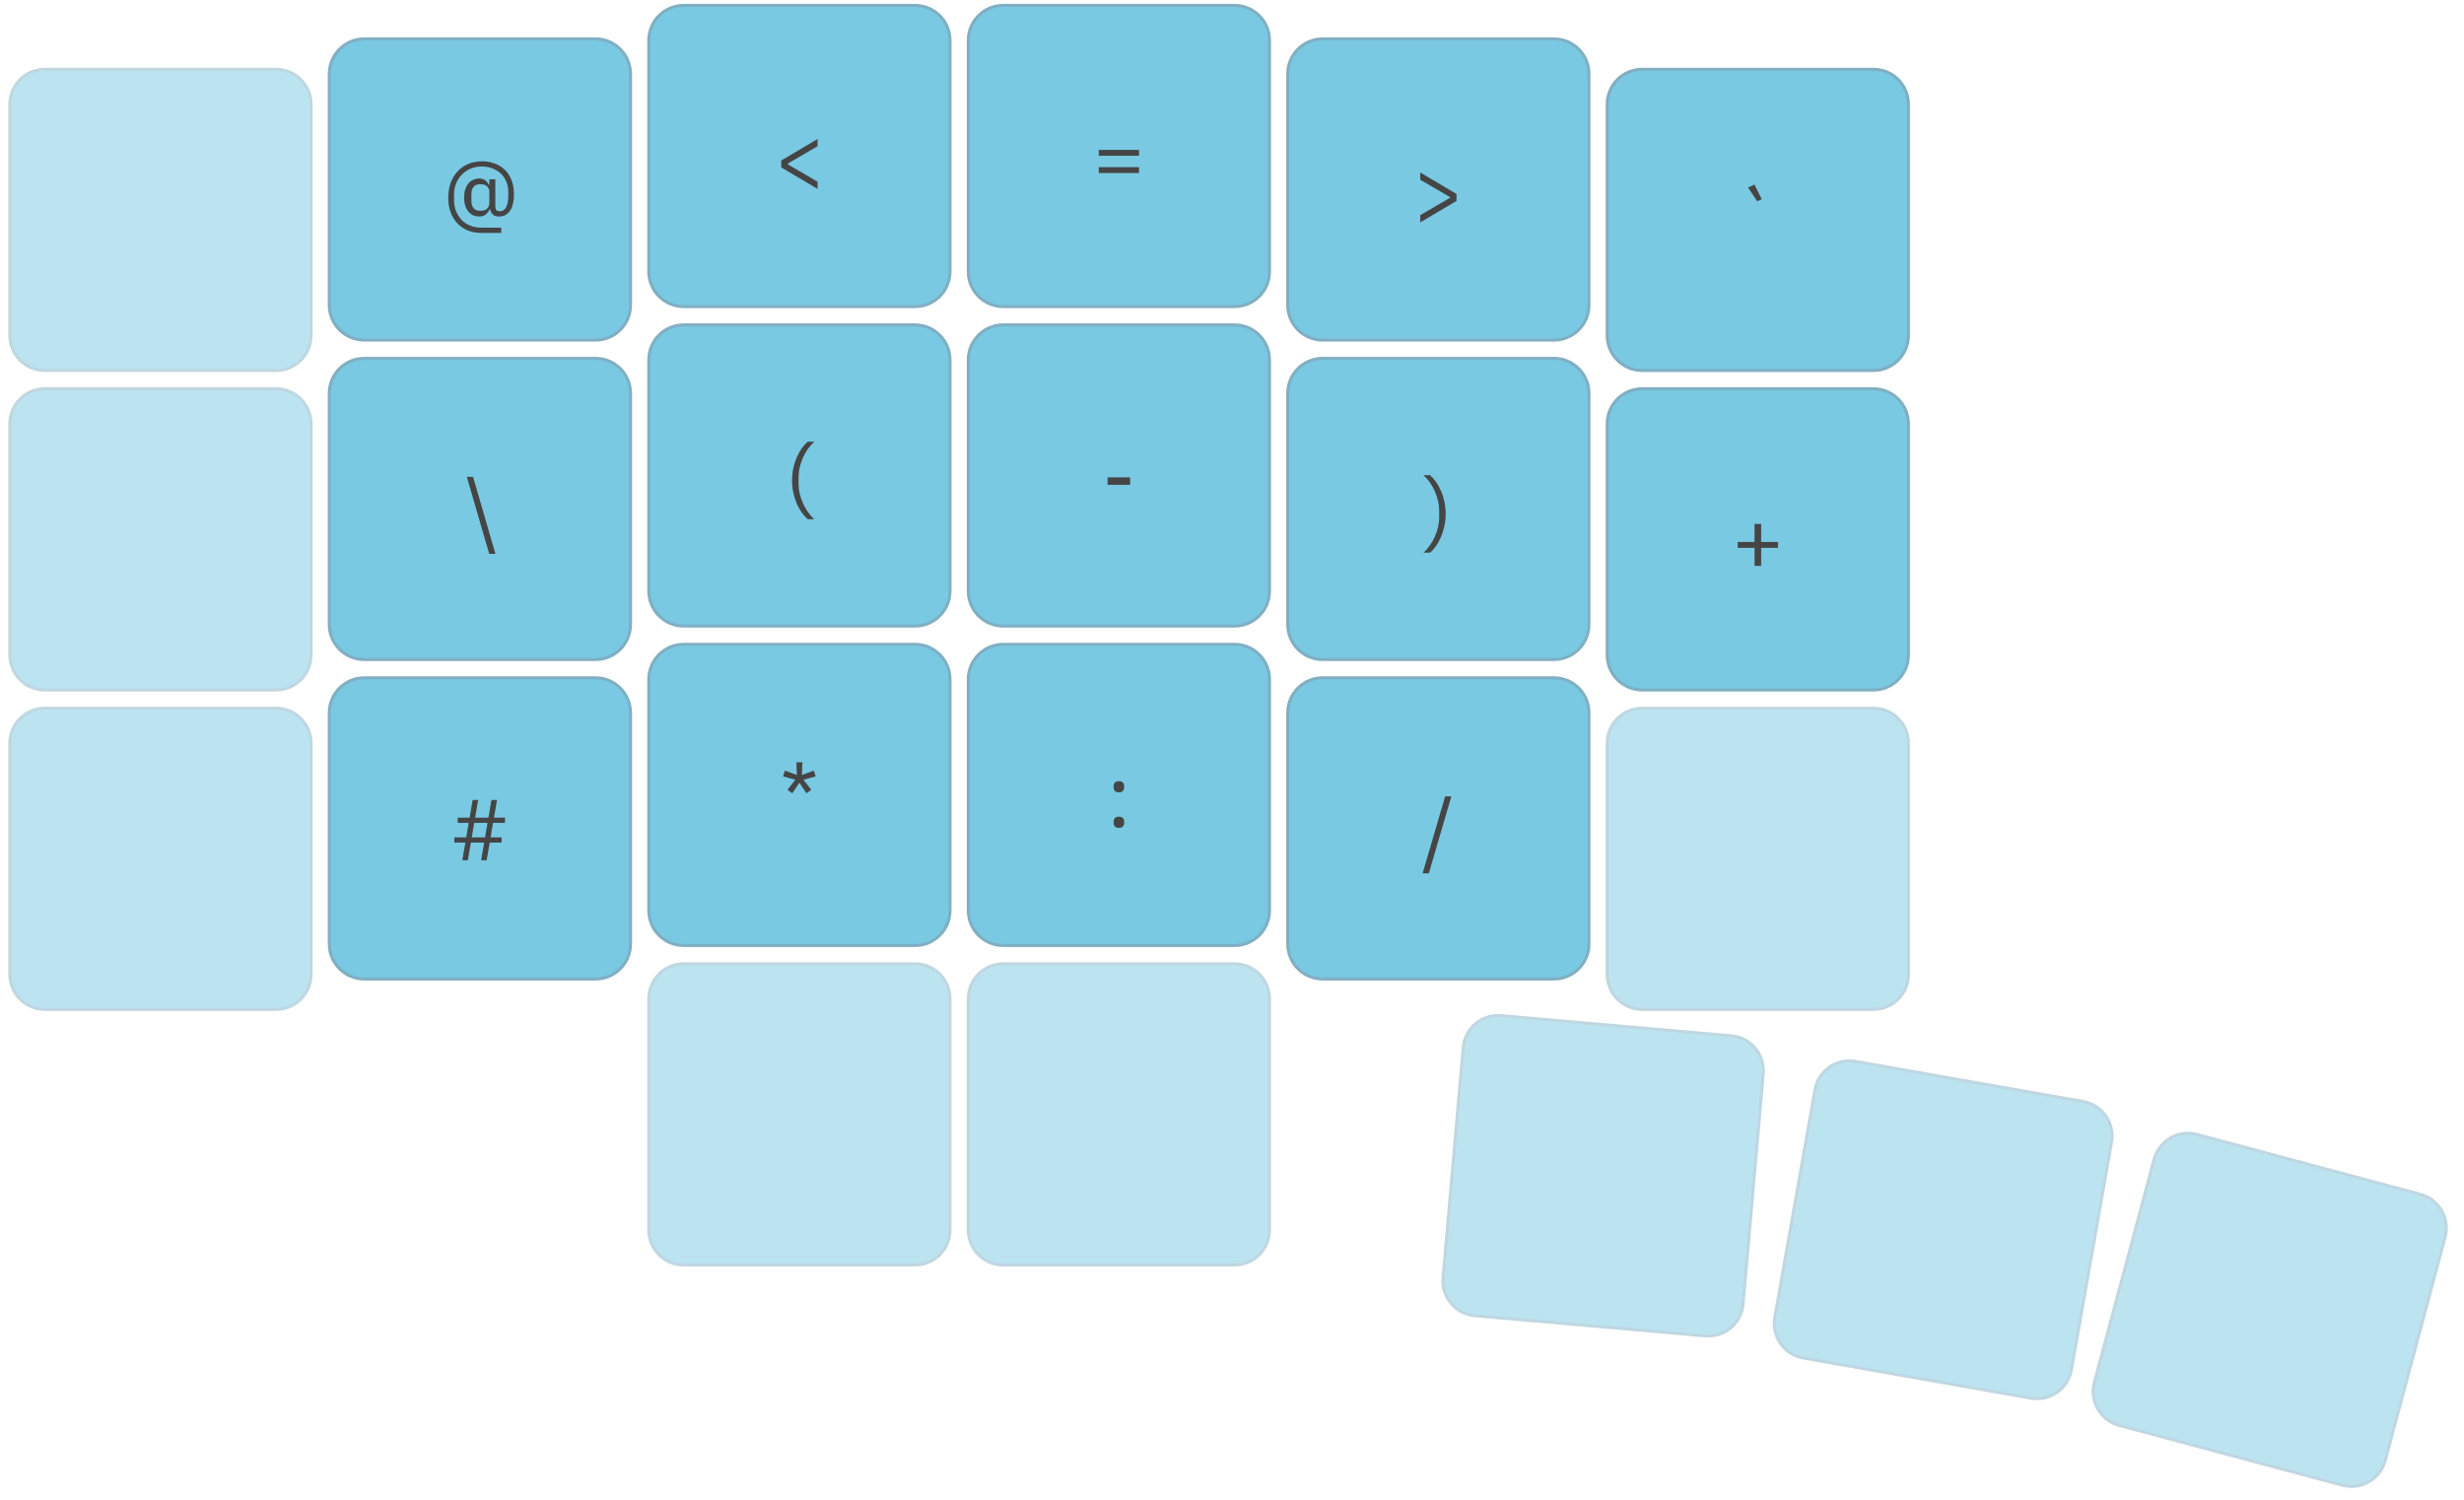
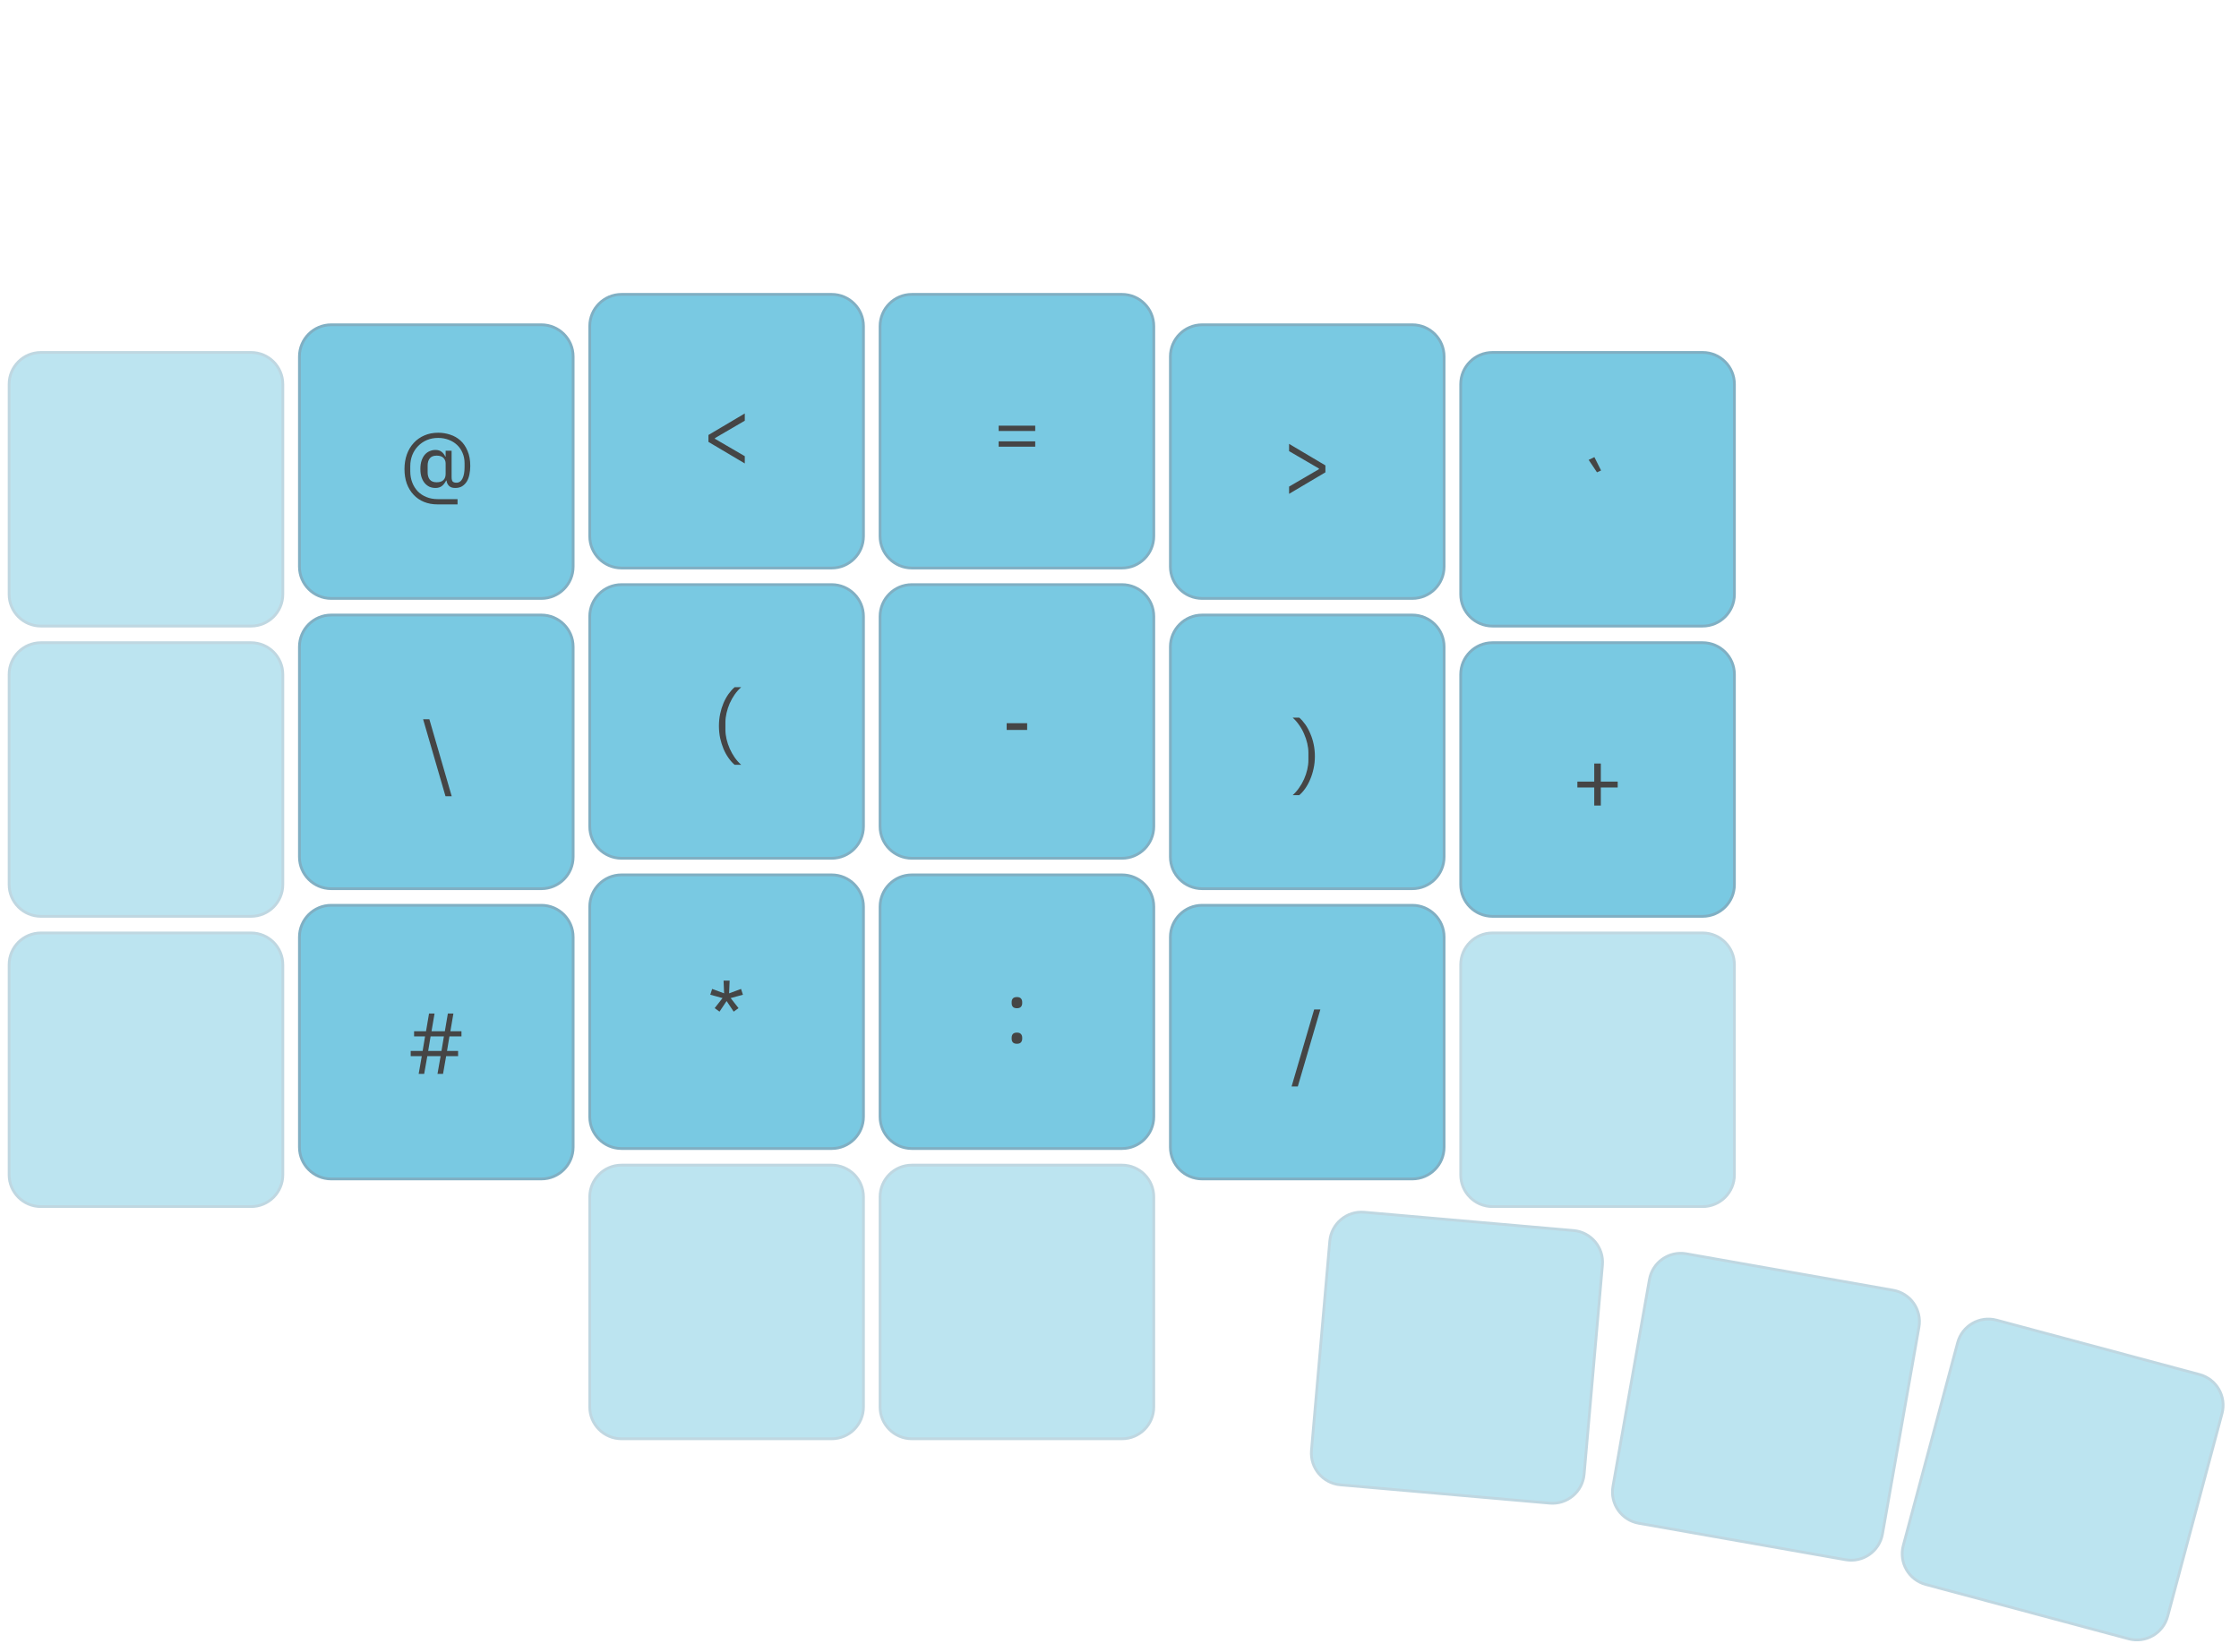
- <svg xmlns="http://www.w3.org/2000/svg" width="913.052" height="555.746" viewBox="2121.918 1162.56 913.052 555.746" fill="none" data-reference-sha256="37f27ad053f2e3fd57255f6971f43806a923d85d6c9f46af301f955c9733251b" data-model="mini" data-layer="symbols" data-side="left" data-locale="en" data-key-canvas-width="8.18">
+ <svg xmlns="http://www.w3.org/2000/svg" width="913.052" height="673.486" viewBox="2121.834 1044.485 913.052 673.486" fill="none" data-reference-sha256="37f27ad053f2e3fd57255f6971f43806a923d85d6c9f46af301f955c9733251b" data-model="mini" data-layer="symbols" data-side="left" data-locale="en" data-key-canvas-width="8.18" data-key-grid-pitch="118.39" data-key-grid-normalized="true" data-shared-key-canvas="true">
  <defs>
    <linearGradient id="paint0_linear_179_7675" x1="328" y1="611.5" x2="1883" y2="611.5" gradientUnits="userSpaceOnUse">
      <stop />
      <stop offset="1" stop-color="#666666" stop-opacity="0" />
    </linearGradient>
    <linearGradient id="paint1_linear_179_7675" x1="328" y1="1164.5" x2="1883" y2="1164.5" gradientUnits="userSpaceOnUse">
      <stop />
      <stop offset="1" stop-color="#666666" stop-opacity="0" />
    </linearGradient>
    <linearGradient id="paint2_linear_179_7675" x1="328" y1="1717.5" x2="1883" y2="1717.5" gradientUnits="userSpaceOnUse">
      <stop />
      <stop offset="1" stop-color="#666666" stop-opacity="0" />
    </linearGradient>
    <linearGradient id="paint3_linear_179_7675" x1="328" y1="2270.5" x2="1883" y2="2270.5" gradientUnits="userSpaceOnUse">
      <stop />
      <stop offset="1" stop-color="#666666" stop-opacity="0" />
    </linearGradient>
  </defs>
-   <rect opacity="0.5" x="2125.56" y="1188.24" width="111.62" height="111.62" rx="12.966" fill="#79C9E2" stroke="#80AFC3" stroke-width="1.127" />
-   <rect opacity="0.5" x="2125.56" y="1306.63" width="111.62" height="111.62" rx="12.966" fill="#79C9E2" stroke="#80AFC3" stroke-width="1.127" />
-   <rect opacity="0.5" x="2125.56" y="1425.01" width="111.62" height="111.62" rx="12.966" fill="#79C9E2" stroke="#80AFC3" stroke-width="1.127" />
-   <rect x="2717.48" y="1188.24" width="111.62" height="111.62" rx="12.966" fill="#79C9E2" stroke="#80AFC3" stroke-width="1.127" />
+   <rect opacity="0.5" x="2125.55" y="1188.24" width="111.62" height="111.62" rx="12.966" fill="#79C9E2" stroke="#80AFC3" stroke-width="1.127" />
+   <rect opacity="0.5" x="2125.55" y="1306.63" width="111.62" height="111.62" rx="12.966" fill="#79C9E2" stroke="#80AFC3" stroke-width="1.127" />
+   <rect opacity="0.5" x="2125.55" y="1425.02" width="111.62" height="111.62" rx="12.966" fill="#79C9E2" stroke="#80AFC3" stroke-width="1.127" />
+   <rect x="2717.5" y="1188.24" width="111.62" height="111.62" rx="12.966" fill="#79C9E2" stroke="#80AFC3" stroke-width="1.127" />
  <path d="M2769.68 1232.06L2772.02 1230.94L2774.74 1236.38L2773.08 1237.14L2769.68 1232.06Z" fill="#454545" />
-   <rect x="2717.48" y="1306.63" width="111.62" height="111.62" rx="12.966" fill="#79C9E2" stroke="#80AFC3" stroke-width="1.127" />
-   <path d="M2772.08 1372.27V1365.58H2765.84V1363.4H2772.08V1356.71H2774.52V1363.4H2780.76V1365.58H2774.52V1372.27H2772.08Z" fill="#454545" />
-   <rect opacity="0.5" x="2717.48" y="1425.01" width="111.62" height="111.62" rx="12.966" fill="#79C9E2" stroke="#80AFC3" stroke-width="1.127" />
-   <rect x="2243.94" y="1176.97" width="111.62" height="111.62" rx="12.966" fill="#79C9E2" stroke="#80AFC3" stroke-width="1.127" />
+   <rect x="2717.5" y="1306.63" width="111.62" height="111.62" rx="12.966" fill="#79C9E2" stroke="#80AFC3" stroke-width="1.127" />
+   <path d="M2772.08 1372.27V1365.58H2765.84V1363.4H2772.08V1356.71H2774.52V1363.4H2780.76V1365.58H2774.52V1372.27H2772.08Z" fill="#454545" transform="matrix(1.101713 0 0 1.101713 -282.0797 -138.7859) " data-standard-legend-size="true" />
+   <rect opacity="0.5" x="2717.5" y="1425.02" width="111.62" height="111.62" rx="12.966" fill="#79C9E2" stroke="#80AFC3" stroke-width="1.127" />
+   <rect x="2243.94" y="1176.96" width="111.62" height="111.62" rx="12.966" fill="#79C9E2" stroke="#80AFC3" stroke-width="1.127" />
  <rect x="2243.94" y="1295.35" width="111.62" height="111.62" rx="12.966" fill="#79C9E2" stroke="#80AFC3" stroke-width="1.127" />
-   <path d="M2303.2 1367.81L2294.91 1339.29H2297.22L2305.5 1367.81H2303.2Z" fill="#454545" />
+   <path d="M2303.2 1367.81L2294.91 1339.29H2297.22L2305.5 1367.81H2303.2Z" fill="#454545" transform="matrix(1.101523 0 0 1.101523 -233.5232 -137.4161) " data-standard-legend-size="true" />
  <rect x="2243.94" y="1413.74" width="111.62" height="111.62" rx="12.966" fill="#79C9E2" stroke="#80AFC3" stroke-width="1.127" />
-   <path d="M2301.34 1474.8H2296.42L2295.26 1481.36H2293.22L2294.37 1474.8H2290.27V1472.88H2294.69L2295.58 1467.5H2291.52V1465.58H2295.94L2297.06 1459.02H2299.1L2297.98 1465.58H2302.91L2304.03 1459.02H2306.08L2304.96 1465.58H2309.06V1467.5H2304.61L2303.71 1472.88H2307.81V1474.8H2303.39L2302.24 1481.36H2300.19L2301.34 1474.8ZM2301.66 1472.88L2302.56 1467.5H2297.63L2296.74 1472.88H2301.66Z" fill="#454545" />
-   <rect x="2599.1" y="1176.97" width="111.62" height="111.62" rx="12.966" fill="#79C9E2" stroke="#80AFC3" stroke-width="1.127" />
-   <path d="M2648.2 1242.29L2659.24 1235.85V1235.6L2648.2 1229.17V1226.48L2661.64 1234.45V1237.01L2648.2 1244.97V1242.29Z" fill="#454545" />
-   <rect x="2599.1" y="1295.35" width="111.62" height="111.62" rx="12.966" fill="#79C9E2" stroke="#80AFC3" stroke-width="1.127" />
-   <path d="M2657.62 1352.99C2657.62 1354.55 2657.46 1356.05 2657.14 1357.5C2656.84 1358.93 2656.42 1360.27 2655.89 1361.5C2655.38 1362.74 2654.77 1363.86 2654.07 1364.86C2653.36 1365.87 2652.62 1366.7 2651.83 1367.36H2649.39C2650.27 1366.59 2651.06 1365.69 2651.76 1364.67C2652.49 1363.65 2653.11 1362.56 2653.62 1361.41C2654.13 1360.25 2654.52 1359.08 2654.8 1357.89C2655.08 1356.69 2655.22 1355.53 2655.22 1354.4V1351.65C2655.22 1350.54 2655.08 1349.39 2654.8 1348.19C2654.52 1347 2654.13 1345.82 2653.62 1344.67C2653.13 1343.52 2652.52 1342.43 2651.79 1341.41C2651.09 1340.38 2650.29 1339.47 2649.39 1338.65H2651.83C2652.64 1339.36 2653.39 1340.21 2654.1 1341.21C2654.8 1342.22 2655.41 1343.34 2655.92 1344.57C2656.46 1345.79 2656.87 1347.11 2657.17 1348.54C2657.47 1349.97 2657.62 1351.45 2657.62 1352.99Z" fill="#454545" />
-   <rect x="2599.1" y="1413.74" width="111.62" height="111.62" rx="12.966" fill="#79C9E2" stroke="#80AFC3" stroke-width="1.127" />
-   <path d="M2649.08 1486.19L2657.43 1457.68H2659.73L2651.38 1486.19H2649.08Z" fill="#454545" />
-   <rect x="2362.33" y="1164.56" width="111.62" height="111.62" rx="12.966" fill="#79C9E2" stroke="#80AFC3" stroke-width="1.127" />
-   <path d="M2411.42 1224.6V1222.04L2424.86 1214.08V1216.76L2413.82 1223.2V1223.45L2424.86 1229.88V1232.57L2411.42 1224.6Z" fill="#454545" />
-   <path d="M2307.66 1248.87H2300.24C2298.41 1248.87 2296.73 1248.56 2295.22 1247.94C2293.72 1247.33 2292.44 1246.44 2291.38 1245.29C2290.31 1244.16 2289.48 1242.79 2288.88 1241.19C2288.3 1239.57 2288.02 1237.77 2288.02 1235.78C2288.02 1233.8 2288.32 1231.99 2288.91 1230.34C2289.51 1228.7 2290.35 1227.29 2291.44 1226.12C2292.53 1224.93 2293.84 1224 2295.38 1223.34C2296.91 1222.67 2298.63 1222.34 2300.53 1222.34C2302.02 1222.34 2303.48 1222.58 2304.91 1223.05C2306.34 1223.5 2307.6 1224.21 2308.69 1225.19C2309.8 1226.17 2310.68 1227.45 2311.34 1229.03C2312.03 1230.59 2312.37 1232.47 2312.37 1234.66C2312.37 1235.77 2312.26 1236.82 2312.05 1237.8C2311.86 1238.78 2311.54 1239.65 2311.09 1240.39C2310.64 1241.12 2310.06 1241.7 2309.36 1242.15C2308.66 1242.58 2307.8 1242.79 2306.8 1242.79C2305.78 1242.79 2305.01 1242.54 2304.5 1242.02C2303.98 1241.51 2303.68 1240.85 2303.57 1240.04H2303.44C2303.01 1240.89 2302.49 1241.57 2301.87 1242.06C2301.25 1242.55 2300.45 1242.79 2299.47 1242.79C2298.73 1242.79 2298.01 1242.65 2297.33 1242.38C2296.67 1242.08 2296.08 1241.64 2295.57 1241.06C2295.06 1240.49 2294.65 1239.76 2294.35 1238.89C2294.05 1237.99 2293.9 1236.95 2293.9 1235.75C2293.9 1234.56 2294.05 1233.52 2294.35 1232.65C2294.65 1231.75 2295.06 1231.02 2295.57 1230.44C2296.08 1229.86 2296.67 1229.44 2297.33 1229.16C2298.01 1228.86 2298.73 1228.71 2299.47 1228.71C2300.45 1228.71 2301.23 1228.96 2301.81 1229.45C2302.38 1229.92 2302.82 1230.49 2303.12 1231.18H2303.25V1229H2305.46V1238.73C2305.46 1239.56 2305.6 1240.13 2305.87 1240.42C2306.17 1240.7 2306.62 1240.84 2307.22 1240.84C2308.22 1240.84 2308.98 1240.33 2309.49 1239.3C2310 1238.28 2310.26 1236.87 2310.26 1235.08V1233.61C2310.26 1232.2 2310 1230.92 2309.49 1229.77C2309 1228.62 2308.32 1227.63 2307.44 1226.82C2306.57 1226.01 2305.53 1225.38 2304.34 1224.94C2303.14 1224.49 2301.86 1224.26 2300.5 1224.26C2298.96 1224.26 2297.56 1224.53 2296.3 1225.06C2295.05 1225.6 2293.96 1226.34 2293.04 1227.3C2292.12 1228.24 2291.41 1229.35 2290.9 1230.63C2290.41 1231.89 2290.16 1233.26 2290.16 1234.73V1236.62C2290.16 1238.13 2290.41 1239.52 2290.9 1240.78C2291.39 1242.03 2292.07 1243.12 2292.94 1244.04C2293.84 1244.96 2294.91 1245.66 2296.14 1246.15C2297.38 1246.66 2298.76 1246.92 2300.27 1246.92H2307.66V1248.87ZM2299.92 1240.68C2301.05 1240.68 2301.88 1240.41 2302.42 1239.88C2302.97 1239.35 2303.25 1238.59 2303.25 1237.61V1233.7C2303.25 1232.89 2302.98 1232.21 2302.45 1231.66C2301.92 1231.1 2301.07 1230.82 2299.92 1230.82C2298.77 1230.82 2297.93 1231.15 2297.39 1231.82C2296.86 1232.48 2296.59 1233.36 2296.59 1234.47V1237.03C2296.59 1238.14 2296.86 1239.03 2297.39 1239.69C2297.93 1240.35 2298.77 1240.68 2299.92 1240.68Z" fill="#454545" />
-   <rect x="2362.33" y="1282.95" width="111.62" height="111.62" rx="12.966" fill="#79C9E2" stroke="#80AFC3" stroke-width="1.127" />
-   <path d="M2415.43 1340.59C2415.43 1339.05 2415.58 1337.57 2415.88 1336.14C2416.18 1334.71 2416.59 1333.39 2417.1 1332.17C2417.63 1330.93 2418.25 1329.81 2418.95 1328.81C2419.66 1327.81 2420.42 1326.96 2421.23 1326.25H2423.66C2422.76 1327.06 2421.95 1327.98 2421.23 1329C2420.52 1330.03 2419.91 1331.12 2419.4 1332.27C2418.91 1333.42 2418.53 1334.59 2418.25 1335.79C2417.97 1336.98 2417.83 1338.13 2417.83 1339.24V1342C2417.83 1343.13 2417.97 1344.29 2418.25 1345.48C2418.53 1346.68 2418.92 1347.85 2419.43 1349C2419.95 1350.16 2420.55 1351.24 2421.26 1352.27C2421.98 1353.29 2422.78 1354.19 2423.66 1354.96H2421.23C2420.44 1354.29 2419.69 1353.46 2418.99 1352.46C2418.28 1351.46 2417.66 1350.34 2417.13 1349.1C2416.62 1347.86 2416.2 1346.53 2415.88 1345.1C2415.58 1343.65 2415.43 1342.15 2415.43 1340.59Z" fill="#454545" />
-   <rect x="2362.33" y="1401.33" width="111.62" height="111.62" rx="12.966" fill="#79C9E2" stroke="#80AFC3" stroke-width="1.127" />
-   <path d="M2415.51 1456.54L2413.72 1455.23L2416.63 1451.52L2412.09 1450.27L2412.79 1448.13L2417.21 1449.76L2417.02 1445.05H2419.26L2419.06 1449.76L2423.48 1448.13L2424.18 1450.27L2419.64 1451.52L2422.55 1455.23L2420.76 1456.54L2418.14 1452.61L2415.51 1456.54Z" fill="#454545" />
-   <rect opacity="0.5" x="2362.33" y="1519.72" width="111.62" height="111.62" rx="12.966" fill="#79C9E2" stroke="#80AFC3" stroke-width="1.127" />
-   <rect x="2480.72" y="1164.56" width="111.62" height="111.62" rx="12.966" fill="#79C9E2" stroke="#80AFC3" stroke-width="1.127" />
+   <path d="M2301.34 1474.8H2296.42L2295.26 1481.36H2293.22L2294.37 1474.8H2290.27V1472.88H2294.69L2295.58 1467.5H2291.52V1465.58H2295.94L2297.06 1459.02H2299.1L2297.98 1465.58H2302.91L2304.03 1459.02H2306.08L2304.96 1465.58H2309.06V1467.5H2304.61L2303.71 1472.88H2307.81V1474.8H2303.39L2302.24 1481.36H2300.19L2301.34 1474.8ZM2301.66 1472.88L2302.56 1467.5H2297.63L2296.74 1472.88H2301.66Z" fill="#454545" transform="matrix(1.101728 0 0 1.101728 -233.9393 -149.5589) " data-standard-legend-size="true" />
+   <rect x="2599.11" y="1176.96" width="111.62" height="111.62" rx="12.966" fill="#79C9E2" stroke="#80AFC3" stroke-width="1.127" />
+   <path d="M2648.2 1242.29L2659.24 1235.85V1235.6L2648.2 1229.17V1226.48L2661.64 1234.45V1237.01L2648.2 1244.97V1242.29Z" fill="#454545" transform="matrix(1.102213 0 0 1.102213 -271.3664 -126.3067) " data-standard-legend-size="true" />
+   <rect x="2599.11" y="1295.35" width="111.62" height="111.62" rx="12.966" fill="#79C9E2" stroke="#80AFC3" stroke-width="1.127" />
+   <path d="M2657.62 1352.99C2657.62 1354.55 2657.46 1356.05 2657.14 1357.5C2656.84 1358.93 2656.42 1360.27 2655.89 1361.5C2655.38 1362.74 2654.77 1363.86 2654.07 1364.86C2653.36 1365.87 2652.62 1366.7 2651.83 1367.36H2649.39C2650.27 1366.59 2651.06 1365.69 2651.76 1364.67C2652.49 1363.65 2653.11 1362.56 2653.62 1361.41C2654.13 1360.25 2654.52 1359.08 2654.8 1357.89C2655.08 1356.69 2655.22 1355.53 2655.22 1354.4V1351.65C2655.22 1350.54 2655.08 1349.39 2654.8 1348.19C2654.52 1347 2654.13 1345.82 2653.62 1344.67C2653.13 1343.52 2652.52 1342.43 2651.79 1341.41C2651.09 1340.38 2650.29 1339.47 2649.39 1338.65H2651.83C2652.64 1339.36 2653.39 1340.21 2654.1 1341.21C2654.8 1342.22 2655.41 1343.34 2655.92 1344.57C2656.46 1345.79 2656.87 1347.11 2657.17 1348.54C2657.47 1349.97 2657.62 1351.45 2657.62 1352.99Z" fill="#454545" transform="matrix(1.101639 0 0 1.101639 -269.6998 -137.5182) " data-standard-legend-size="true" />
+   <rect x="2599.11" y="1413.74" width="111.62" height="111.62" rx="12.966" fill="#79C9E2" stroke="#80AFC3" stroke-width="1.127" />
+   <path d="M2649.08 1486.19L2657.43 1457.68H2659.73L2651.38 1486.19H2649.08Z" fill="#454545" transform="matrix(1.101914 0 0 1.101914 -270.5216 -150.0111) " data-standard-legend-size="true" />
+   <rect x="2362.33" y="1164.555" width="111.62" height="111.62" rx="12.966" fill="#79C9E2" stroke="#80AFC3" stroke-width="1.127" />
+   <path d="M2411.42 1224.6V1222.04L2424.86 1214.08V1216.76L2413.82 1223.2V1223.45L2424.86 1229.88V1232.57L2411.42 1224.6Z" fill="#454545" transform="matrix(1.102736 0 0 1.102736 -248.4295 -125.6792) " data-standard-legend-size="true" />
+   <path d="M2307.66 1248.87H2300.24C2298.41 1248.87 2296.73 1248.56 2295.22 1247.94C2293.72 1247.33 2292.44 1246.44 2291.38 1245.29C2290.31 1244.16 2289.48 1242.79 2288.88 1241.19C2288.3 1239.57 2288.02 1237.77 2288.02 1235.78C2288.02 1233.8 2288.32 1231.99 2288.91 1230.34C2289.51 1228.7 2290.35 1227.29 2291.44 1226.12C2292.53 1224.93 2293.84 1224 2295.38 1223.34C2296.91 1222.67 2298.63 1222.34 2300.53 1222.34C2302.02 1222.34 2303.48 1222.58 2304.91 1223.05C2306.34 1223.5 2307.6 1224.21 2308.69 1225.19C2309.8 1226.17 2310.68 1227.45 2311.34 1229.03C2312.03 1230.59 2312.37 1232.47 2312.37 1234.66C2312.37 1235.77 2312.26 1236.82 2312.05 1237.8C2311.86 1238.78 2311.54 1239.65 2311.09 1240.39C2310.64 1241.12 2310.06 1241.7 2309.36 1242.15C2308.66 1242.58 2307.8 1242.79 2306.8 1242.79C2305.78 1242.79 2305.01 1242.54 2304.5 1242.02C2303.98 1241.51 2303.68 1240.85 2303.57 1240.04H2303.44C2303.01 1240.89 2302.49 1241.57 2301.87 1242.06C2301.25 1242.55 2300.45 1242.79 2299.47 1242.79C2298.73 1242.79 2298.01 1242.65 2297.33 1242.38C2296.67 1242.08 2296.08 1241.64 2295.57 1241.06C2295.06 1240.49 2294.65 1239.76 2294.35 1238.89C2294.05 1237.99 2293.9 1236.95 2293.9 1235.75C2293.9 1234.56 2294.05 1233.52 2294.35 1232.65C2294.65 1231.75 2295.06 1231.02 2295.57 1230.44C2296.08 1229.86 2296.67 1229.44 2297.33 1229.16C2298.01 1228.86 2298.73 1228.71 2299.47 1228.71C2300.45 1228.71 2301.23 1228.96 2301.81 1229.45C2302.38 1229.92 2302.82 1230.49 2303.12 1231.18H2303.25V1229H2305.46V1238.73C2305.46 1239.56 2305.6 1240.13 2305.87 1240.42C2306.17 1240.7 2306.62 1240.84 2307.22 1240.84C2308.22 1240.84 2308.98 1240.33 2309.49 1239.3C2310 1238.28 2310.26 1236.87 2310.26 1235.08V1233.61C2310.26 1232.2 2310 1230.92 2309.49 1229.77C2309 1228.62 2308.32 1227.63 2307.44 1226.82C2306.57 1226.01 2305.53 1225.38 2304.34 1224.94C2303.14 1224.49 2301.86 1224.26 2300.5 1224.26C2298.96 1224.26 2297.56 1224.53 2296.3 1225.06C2295.05 1225.6 2293.96 1226.34 2293.04 1227.3C2292.12 1228.24 2291.41 1229.35 2290.9 1230.63C2290.41 1231.89 2290.16 1233.26 2290.16 1234.73V1236.62C2290.16 1238.13 2290.41 1239.52 2290.9 1240.78C2291.39 1242.03 2292.07 1243.12 2292.94 1244.04C2293.84 1244.96 2294.91 1245.66 2296.14 1246.15C2297.38 1246.66 2298.76 1246.92 2300.27 1246.92H2307.66V1248.87ZM2299.92 1240.68C2301.05 1240.68 2301.88 1240.41 2302.42 1239.88C2302.97 1239.35 2303.25 1238.59 2303.25 1237.61V1233.7C2303.25 1232.89 2302.98 1232.21 2302.45 1231.66C2301.92 1231.1 2301.07 1230.82 2299.92 1230.82C2298.77 1230.82 2297.93 1231.15 2297.39 1231.82C2296.86 1232.48 2296.59 1233.36 2296.59 1234.47V1237.03C2296.59 1238.14 2296.86 1239.03 2297.39 1239.69C2297.93 1240.35 2298.77 1240.68 2299.92 1240.68Z" fill="#454545" transform="matrix(1.101828 0 0 1.101828 -234.2245 -125.8193) " data-standard-legend-size="true" />
+   <rect x="2362.33" y="1282.945" width="111.62" height="111.62" rx="12.966" fill="#79C9E2" stroke="#80AFC3" stroke-width="1.127" />
+   <path d="M2415.43 1340.59C2415.43 1339.05 2415.58 1337.57 2415.88 1336.14C2416.18 1334.71 2416.59 1333.39 2417.1 1332.17C2417.63 1330.93 2418.25 1329.81 2418.95 1328.81C2419.66 1327.81 2420.42 1326.96 2421.23 1326.25H2423.66C2422.76 1327.06 2421.95 1327.98 2421.23 1329C2420.52 1330.03 2419.91 1331.12 2419.4 1332.27C2418.91 1333.42 2418.53 1334.59 2418.25 1335.79C2417.97 1336.98 2417.83 1338.13 2417.83 1339.24V1342C2417.83 1343.13 2417.97 1344.29 2418.25 1345.48C2418.53 1346.68 2418.92 1347.85 2419.43 1349C2419.95 1350.16 2420.55 1351.24 2421.26 1352.27C2421.98 1353.29 2422.78 1354.19 2423.66 1354.96H2421.23C2420.44 1354.29 2419.69 1353.46 2418.99 1352.46C2418.28 1351.46 2417.66 1350.34 2417.13 1349.1C2416.62 1347.86 2416.2 1346.53 2415.88 1345.1C2415.58 1343.65 2415.43 1342.15 2415.43 1340.59Z" fill="#454545" transform="matrix(1.101976 0 0 1.101976 -246.7355 -136.7095) " data-standard-legend-size="true" />
+   <rect x="2362.33" y="1401.335" width="111.62" height="111.62" rx="12.966" fill="#79C9E2" stroke="#80AFC3" stroke-width="1.127" />
+   <path d="M2415.51 1456.54L2413.72 1455.23L2416.63 1451.52L2412.09 1450.27L2412.79 1448.13L2417.21 1449.76L2417.02 1445.05H2419.26L2419.06 1449.76L2423.48 1448.13L2424.18 1450.27L2419.64 1451.52L2422.55 1455.23L2420.76 1456.54L2418.14 1452.61L2415.51 1456.54Z" fill="#454545" transform="matrix(1.101735 0 0 1.101735 -246.0082 -147.5962) " data-standard-legend-size="true" />
+   <rect opacity="0.5" x="2362.33" y="1519.725" width="111.62" height="111.62" rx="12.966" fill="#79C9E2" stroke="#80AFC3" stroke-width="1.127" />
+   <rect x="2480.72" y="1164.555" width="111.62" height="111.62" rx="12.966" fill="#79C9E2" stroke="#80AFC3" stroke-width="1.127" />
  <path d="M2529.08 1220.28V1218.11H2543.99V1220.28H2529.08ZM2529.08 1226.68V1224.51H2543.99V1226.68H2529.08Z" fill="#454545" />
-   <rect x="2480.72" y="1282.95" width="111.62" height="111.62" rx="12.966" fill="#79C9E2" stroke="#80AFC3" stroke-width="1.127" />
+   <rect x="2480.72" y="1282.945" width="111.62" height="111.62" rx="12.966" fill="#79C9E2" stroke="#80AFC3" stroke-width="1.127" />
  <path d="M2532.35 1342.22V1339.47H2540.7V1342.22H2532.35Z" fill="#454545" />
-   <rect x="2480.72" y="1401.33" width="111.62" height="111.62" rx="12.966" fill="#79C9E2" stroke="#80AFC3" stroke-width="1.127" />
-   <path d="M2536.53 1469.34C2535.85 1469.34 2535.35 1469.17 2535.03 1468.83C2534.73 1468.49 2534.58 1468.04 2534.58 1467.49V1467.07C2534.58 1466.52 2534.73 1466.07 2535.03 1465.73C2535.35 1465.38 2535.85 1465.21 2536.53 1465.21C2537.21 1465.21 2537.7 1465.38 2538 1465.73C2538.32 1466.07 2538.48 1466.52 2538.48 1467.07V1467.49C2538.48 1468.04 2538.32 1468.49 2538 1468.83C2537.7 1469.17 2537.21 1469.34 2536.53 1469.34ZM2536.53 1456.19C2535.85 1456.19 2535.35 1456.02 2535.03 1455.68C2534.73 1455.34 2534.58 1454.89 2534.58 1454.33V1453.92C2534.58 1453.36 2534.73 1452.92 2535.03 1452.57C2535.35 1452.23 2535.85 1452.06 2536.53 1452.06C2537.21 1452.06 2537.7 1452.23 2538 1452.57C2538.32 1452.92 2538.48 1453.36 2538.48 1453.92V1454.33C2538.48 1454.89 2538.32 1455.34 2538 1455.68C2537.7 1456.02 2537.21 1456.19 2536.53 1456.19Z" fill="#454545" />
-   <rect opacity="0.5" x="2480.72" y="1519.72" width="111.62" height="111.62" rx="12.966" fill="#79C9E2" stroke="#80AFC3" stroke-width="1.127" />
+   <rect x="2480.72" y="1401.335" width="111.62" height="111.62" rx="12.966" fill="#79C9E2" stroke="#80AFC3" stroke-width="1.127" />
+   <path d="M2536.53 1469.34C2535.85 1469.34 2535.35 1469.17 2535.03 1468.83C2534.73 1468.49 2534.58 1468.04 2534.58 1467.49V1467.07C2534.58 1466.52 2534.73 1466.07 2535.03 1465.73C2535.35 1465.38 2535.85 1465.21 2536.53 1465.21C2537.21 1465.21 2537.7 1465.38 2538 1465.73C2538.32 1466.07 2538.48 1466.52 2538.48 1467.07V1467.49C2538.48 1468.04 2538.32 1468.49 2538 1468.83C2537.7 1469.17 2537.21 1469.34 2536.53 1469.34ZM2536.53 1456.19C2535.85 1456.19 2535.35 1456.02 2535.03 1455.68C2534.73 1455.34 2534.58 1454.89 2534.58 1454.33V1453.92C2534.58 1453.36 2534.73 1452.92 2535.03 1452.57C2535.35 1452.23 2535.85 1452.06 2536.53 1452.06C2537.21 1452.06 2537.7 1452.23 2538 1452.57C2538.32 1452.92 2538.48 1453.36 2538.48 1453.92V1454.33C2538.48 1454.89 2538.32 1455.34 2538 1455.68C2537.7 1456.02 2537.21 1456.19 2536.53 1456.19Z" fill="#454545" transform="matrix(1.102226 0 0 1.102226 -259.2987 -149.3211) " data-standard-legend-size="true" />
+   <rect opacity="0.5" x="2480.72" y="1519.725" width="111.62" height="111.62" rx="12.966" fill="#79C9E2" stroke="#80AFC3" stroke-width="1.127" />
  <rect opacity="0.5" x="2665.24" y="1537.81" width="111.62" height="111.62" rx="12.966" transform="rotate(5 2665.24 1537.81)" fill="#79C9E2" stroke="#80AFC3" stroke-width="1.127" />
  <rect opacity="0.5" x="2796.71" y="1553.63" width="111.62" height="111.62" rx="12.966" transform="rotate(10 2796.71 1553.63)" fill="#79C9E2" stroke="#80AFC3" stroke-width="1.127" />
  <rect opacity="0.5" x="2923.51" y="1579.6" width="111.62" height="111.62" rx="12.966" transform="rotate(15 2923.51 1579.6)" fill="#79C9E2" stroke="#80AFC3" stroke-width="1.127" />
</svg>
